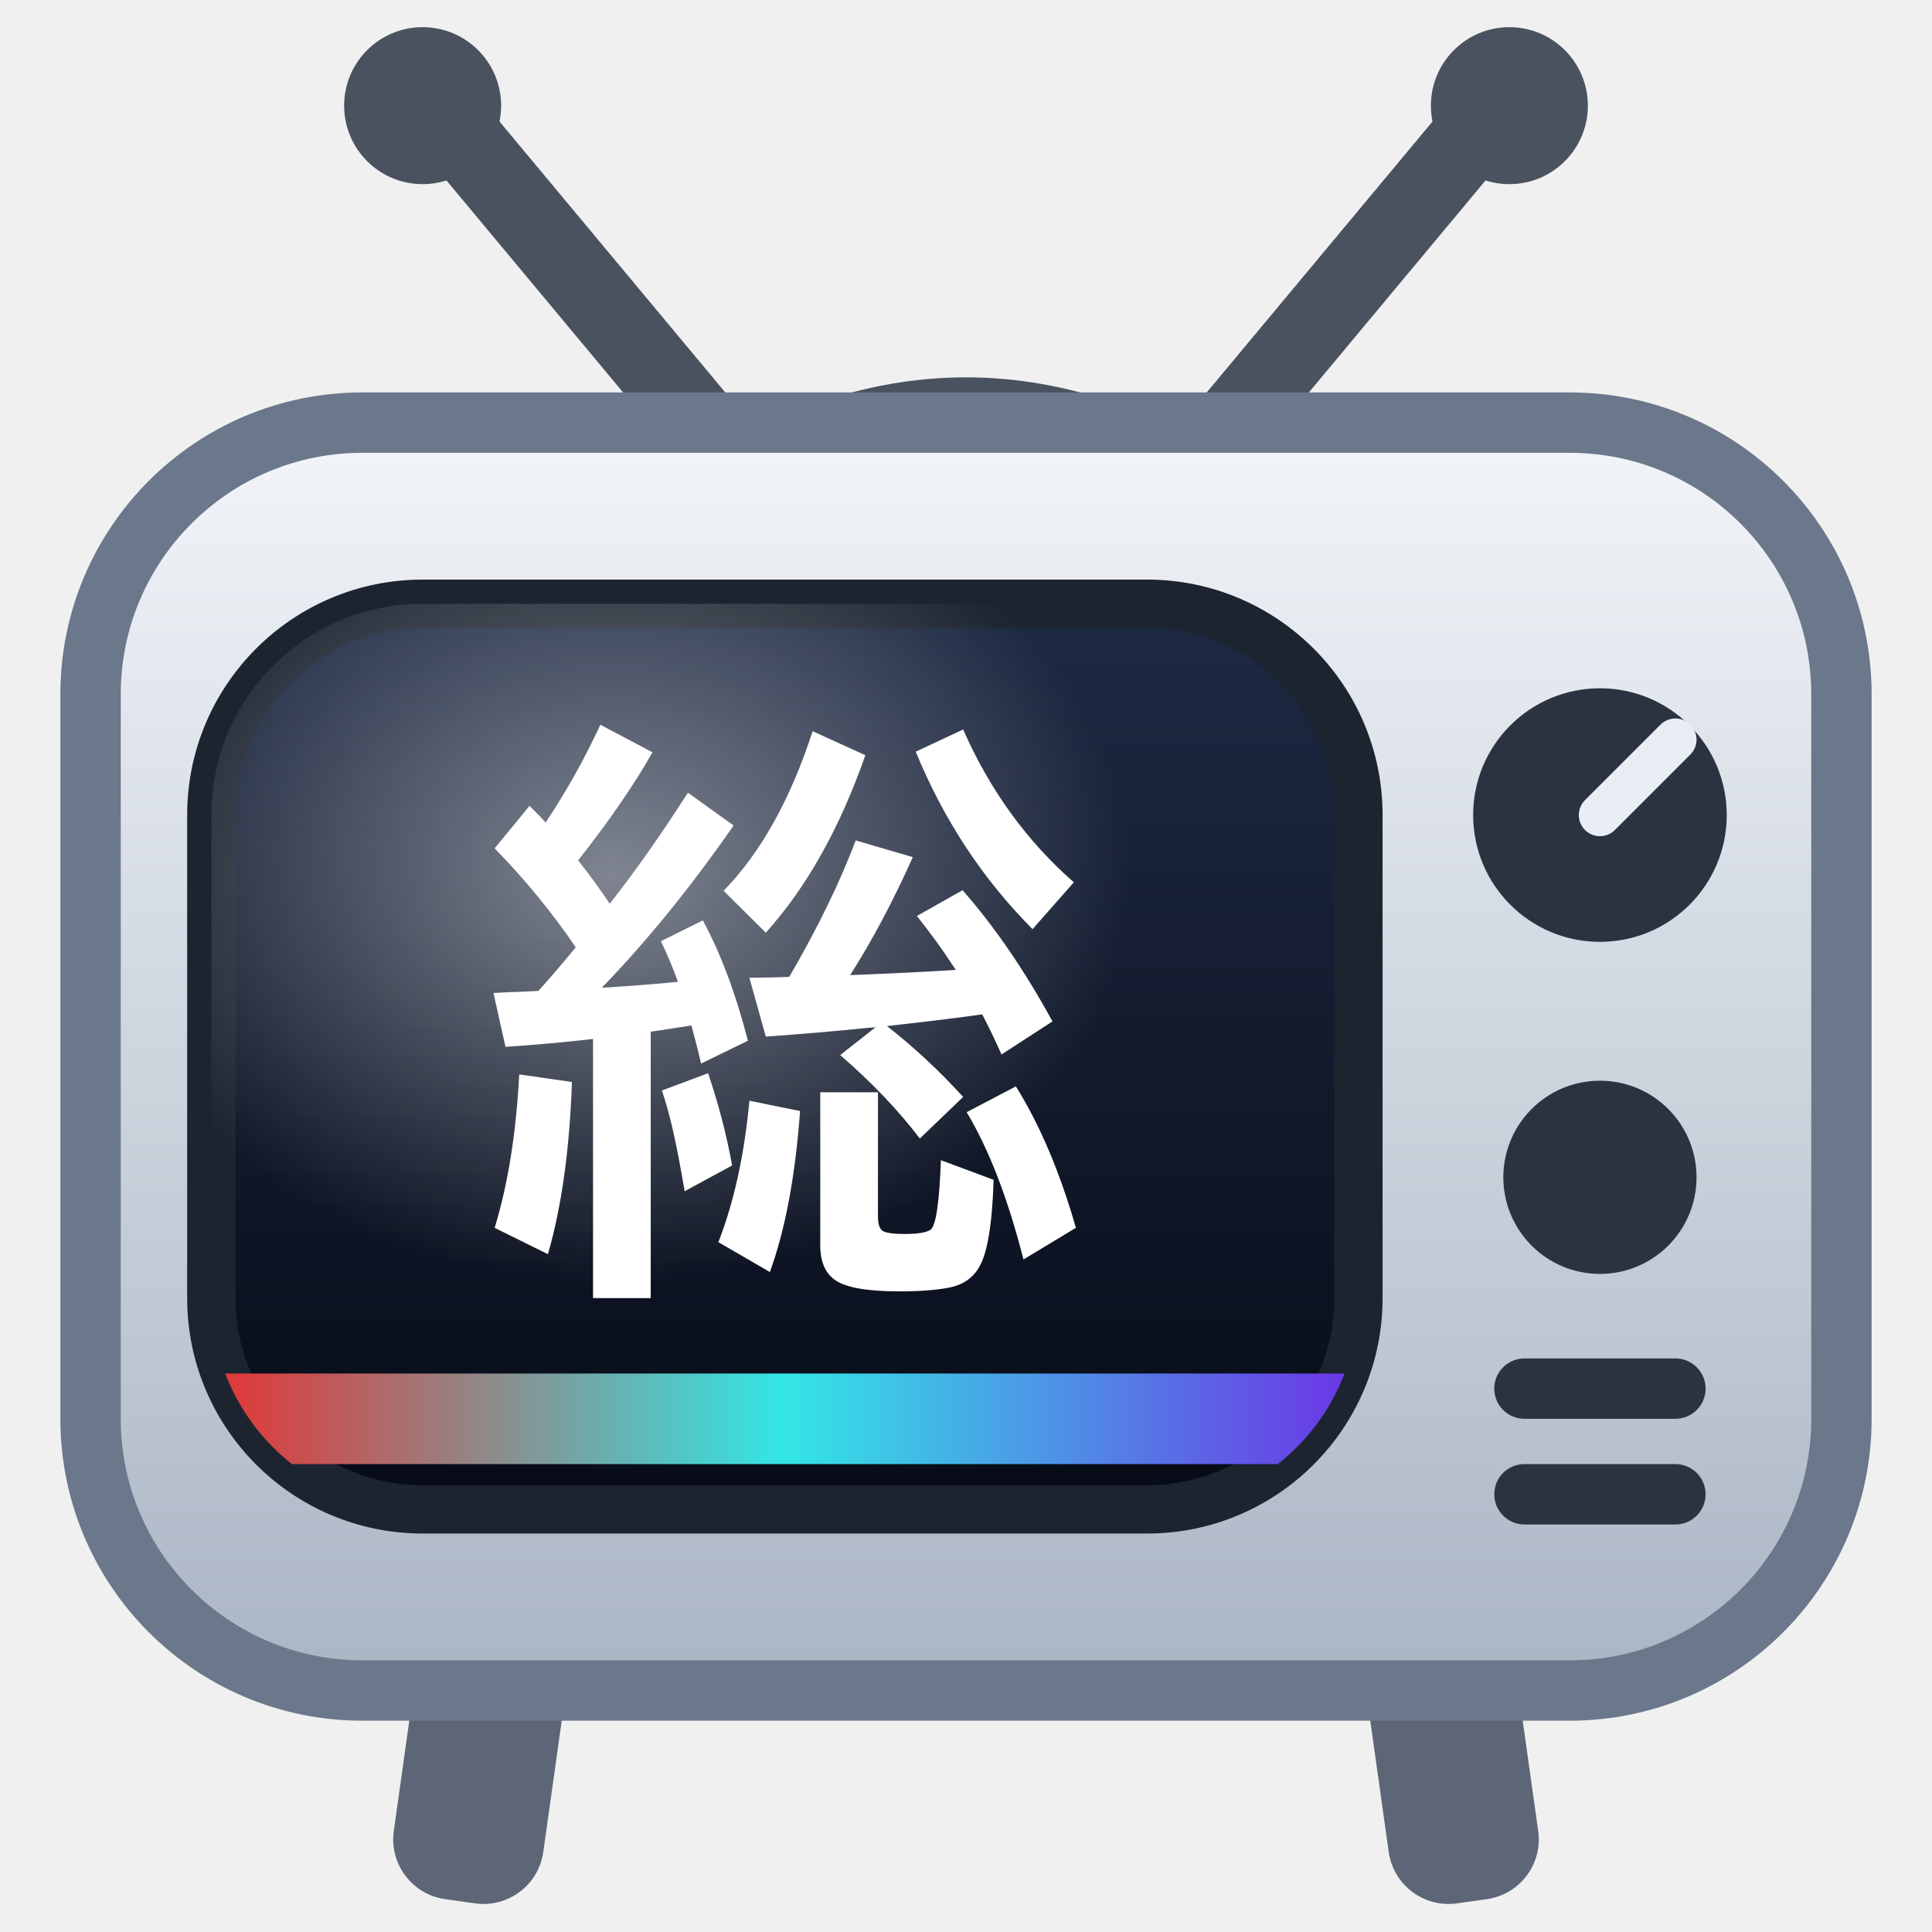
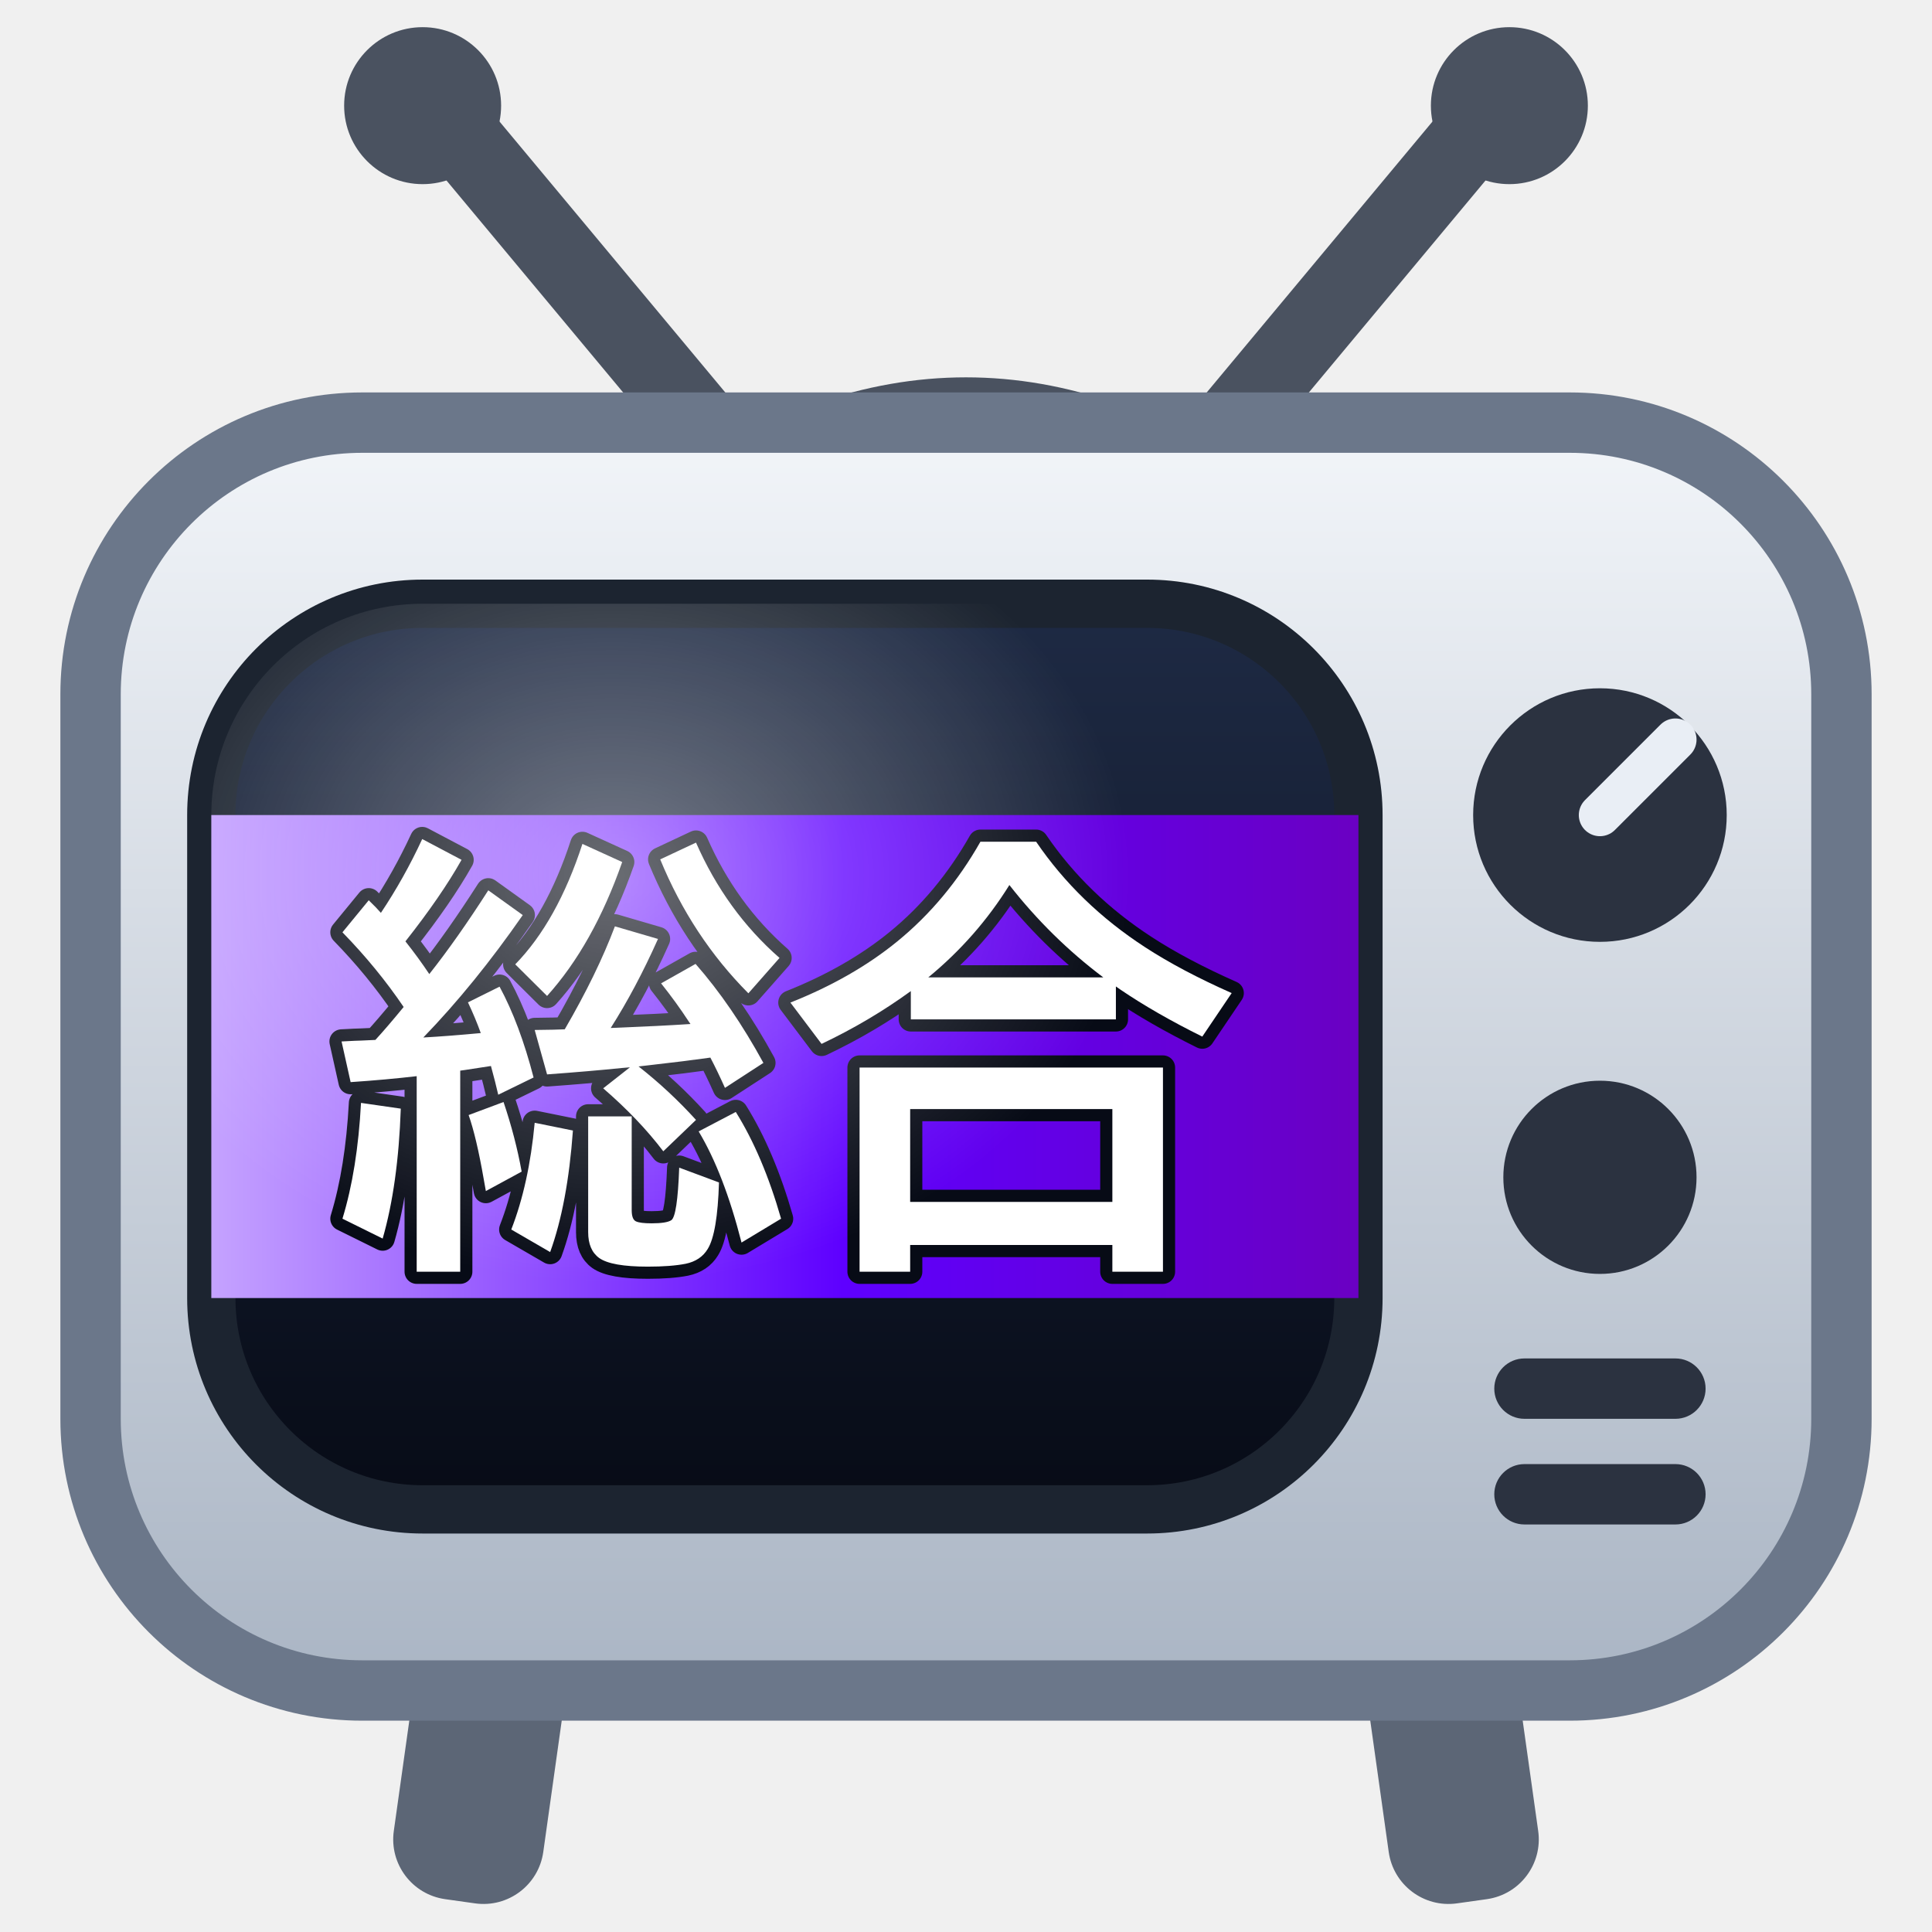
<svg xmlns="http://www.w3.org/2000/svg" viewBox="0 0 64 64">
  <defs>
    <linearGradient id="cab" x1="0" y1="0" x2="0" y2="1">
      <stop offset="0" stop-color="#F2F5F9" />
      <stop offset="1" stop-color="#AAB5C4" />
    </linearGradient>
    <linearGradient id="scr" x1="0" y1="0" x2="0" y2="1">
      <stop offset="0" stop-color="#1E2A44" />
      <stop offset="1" stop-color="#070B16" />
    </linearGradient>
-     <linearGradient id="rb" x1="0" y1="0" x2="1" y2="0">
-       <stop offset="0" stop-color="#E63333" />
-       <stop offset=".5" stop-color="#33E6E6" />
-       <stop offset="1" stop-color="#6C33E6" />
+     <linearGradient id="bd" x1="0" y1="0" x2="1" y2="0">
+       <stop offset="0" stop-color="#C5A3FF" />
+       <stop offset=".55" stop-color="#5E00FF" />
+       <stop offset="1" stop-color="#6A00C2" />
    </linearGradient>
-     <linearGradient id="rbv" x1="0" y1="0" x2="1" y2="1">
-       <stop offset="0" stop-color="#E63333" />
-       <stop offset=".5" stop-color="#33E6E6" />
-       <stop offset="1" stop-color="#6C33E6" />
-     </linearGradient>
-     <radialGradient id="gl" cx=".35" cy=".3" r=".9">
-       <stop offset="0" stop-color="#fff" stop-opacity=".45" />
-       <stop offset=".5" stop-color="#fff" stop-opacity="0" />
-     </radialGradient>
    <clipPath id="sc">
      <rect x="7" y="20" width="38" height="30" rx="7" />
    </clipPath>
+     <radialGradient id="gl" cx=".35" cy=".3" r=".9">
+       <stop offset="0" stop-color="#fff" stop-opacity=".4" />
+       <stop offset=".5" stop-color="#fff" stop-opacity="0" />
+     </radialGradient>
  </defs>
  <path d="M24 15 L14 3 M40 15 L50 3" stroke="#4A5260" stroke-width="2.6" stroke-linecap="round" />
  <circle cx="14" cy="3.5" r="2.6" fill="#4A5260" />
  <circle cx="50" cy="3.5" r="2.6" fill="#4A5260" />
  <path d="M22 16 Q32 9 42 16 Z" fill="#4A5260" />
  <rect x="14" y="54" width="5" height="9" rx="2" fill="#5C6676" transform="rotate(8 16 54)" />
  <rect x="45" y="54" width="5" height="9" rx="2" fill="#5C6676" transform="rotate(-8 48 54)" />
  <rect x="3" y="14" width="58" height="42" rx="9" fill="url(#cab)" stroke="#6B778A" stroke-width="2" />
  <rect x="7" y="20" width="38" height="30" rx="7" fill="url(#scr)" stroke="#1C2430" stroke-width="1.6" />
-   <g clip-path="url(#sc)">
-     <rect x="7" y="45.5" width="38" height="3" fill="url(#rb)" />
-     <path d="M324 1003Q204 1180 47 1341L166 1486Q204 1449 221 1429Q326 1586 408 1763L586 1669Q493 1504 332 1300Q390 1227 440 1152Q566 1311 707 1531L863 1419Q645 1105 413 865Q523 871 673 885Q649 952 615 1024L758 1095Q849 927 912 684L752 606Q740 659 719 736Q668 728 602 718L580 715V-195H383V690Q246 674 84 663L43 847L101 850L131 851L196 854Q245 907 324 1003ZM1387 734Q1526 625 1647 492L1499 350Q1388 496 1227 635L1348 730L1312 727Q1165 712 973 698L917 899Q1017 900 1053 902Q1199 1153 1280 1368L1475 1311Q1375 1087 1261 908Q1488 917 1622 926L1613 939Q1559 1022 1489 1110L1645 1198Q1810 1010 1952 750L1778 637Q1744 713 1712 774Q1599 758 1439 740ZM47 45Q115 267 131 569L311 543Q299 198 229 -45ZM696 170 686 226Q653 415 618 514L776 573Q830 413 858 258ZM829 1196Q1019 1391 1133 1741L1313 1659Q1182 1285 973 1053ZM1884 1065Q1629 1321 1485 1671L1647 1747Q1783 1437 2025 1225ZM1159 508H1356V84Q1356 42 1375 33Q1394 24 1446 24Q1513 24 1535 38Q1563 56 1571 276L1751 209Q1744 -21 1700 -92Q1668 -145 1600 -159Q1534 -172 1429 -172Q1264 -172 1209 -133Q1159 -97 1159 -16ZM811 -4Q891 201 917 479L1090 444Q1066 112 987 -106ZM1853 -63Q1773 250 1659 440L1827 528Q1950 331 2032 45Z" fill="#fff" transform="translate(15.93 41.11) scale(0.0097 -0.0097)" />
-   </g>
+   <rect x="7" y="27" width="38" height="16" fill="url(#bd)" clip-path="url(#sc)" />
+   <path d="M324 1003Q204 1180 47 1341L166 1486Q204 1449 221 1429Q326 1586 408 1763L586 1669Q493 1504 332 1300Q390 1227 440 1152Q566 1311 707 1531L863 1419Q645 1105 413 865Q523 871 673 885Q649 952 615 1024L758 1095Q849 927 912 684L752 606Q740 659 719 736Q668 728 602 718L580 715V-195H383V690Q246 674 84 663L43 847L101 850L131 851L196 854Q245 907 324 1003ZM1387 734Q1526 625 1647 492L1499 350Q1388 496 1227 635L1348 730L1312 727Q1165 712 973 698L917 899Q1017 900 1053 902Q1199 1153 1280 1368L1475 1311Q1375 1087 1261 908Q1488 917 1622 926L1613 939Q1559 1022 1489 1110L1645 1198Q1810 1010 1952 750L1778 637Q1744 713 1712 774Q1599 758 1439 740ZM47 45Q115 267 131 569L311 543Q299 198 229 -45ZM696 170 686 226Q653 415 618 514L776 573Q830 413 858 258ZM829 1196Q1019 1391 1133 1741L1313 1659Q1182 1285 973 1053ZM1884 1065Q1629 1321 1485 1671L1647 1747Q1783 1437 2025 1225ZM1159 508H1356V84Q1356 42 1375 33Q1394 24 1446 24Q1513 24 1535 38Q1563 56 1571 276L1751 209Q1744 -21 1700 -92Q1668 -145 1600 -159Q1534 -172 1429 -172Q1264 -172 1209 -133Q1159 -97 1159 -16ZM811 -4Q891 201 917 479L1090 444Q1066 112 987 -106ZM1853 -63Q1773 250 1659 440L1827 528Q1950 331 2032 45Z" fill="#fff" stroke="#070B16" stroke-width="110" paint-order="stroke" stroke-linejoin="round" transform="translate(11.00 40.70) scale(0.00732 -0.00732)" />
+   <path d="M1498 1096V947H570V1075Q383 939 166 836L25 1023Q307 1135 509 1300Q733 1483 885 1751H1137Q1329 1469 1631 1273Q1794 1167 2022 1066L1889 869Q1677 974 1518 1082ZM1441 1137Q1203 1316 1016 1555Q868 1317 649 1137ZM1711 729V-195H1482V-74H567V-195H338V729ZM567 541V121H1482V541Z" fill="#fff" stroke="#070B16" stroke-width="110" paint-order="stroke" stroke-linejoin="round" transform="translate(26.00 40.70) scale(0.00732 -0.00732)" />
  <rect x="7" y="20" width="38" height="30" rx="7" fill="url(#gl)" />
  <circle cx="53" cy="27" r="4.2" fill="#2B3240" />
  <path d="M53 27 L55.5 24.5" stroke="#E9EEF5" stroke-width="1.4" stroke-linecap="round" />
  <circle cx="53" cy="39" r="3.2" fill="#2B3240" />
  <rect x="49.5" y="45" width="7" height="2" rx="1" fill="#2B3240" />
  <rect x="49.5" y="48.5" width="7" height="2" rx="1" fill="#2B3240" />
</svg>
